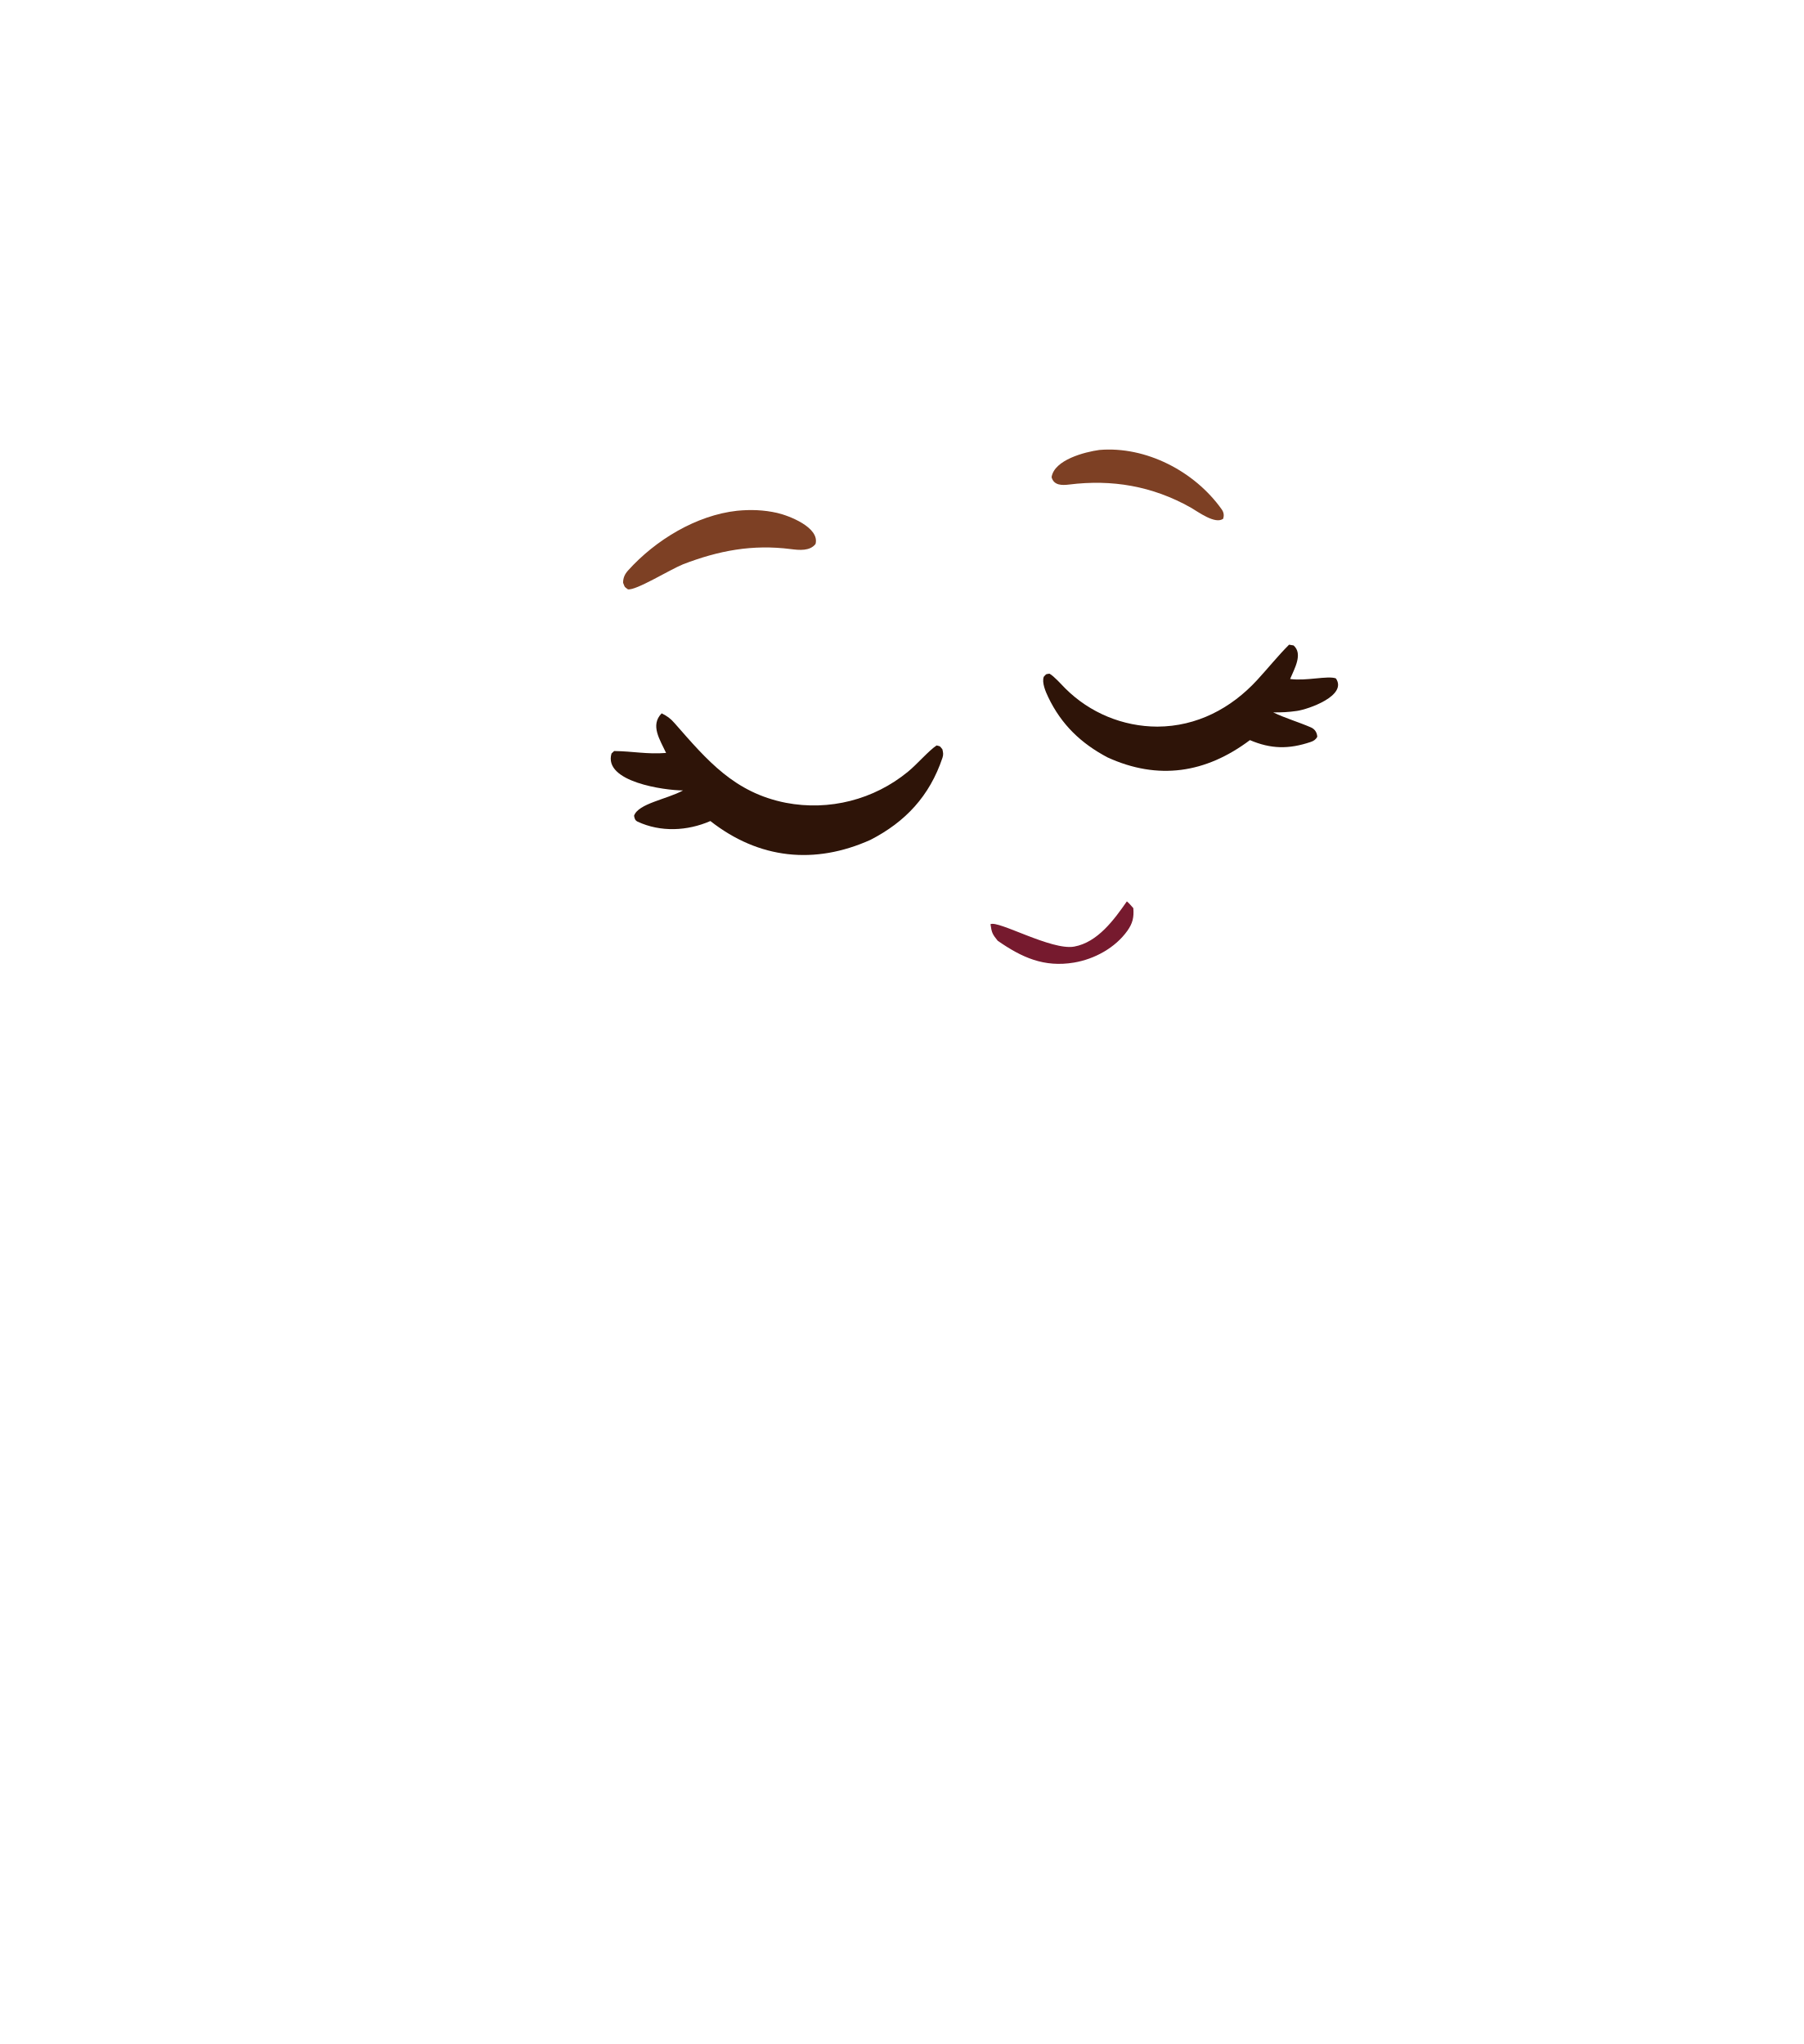
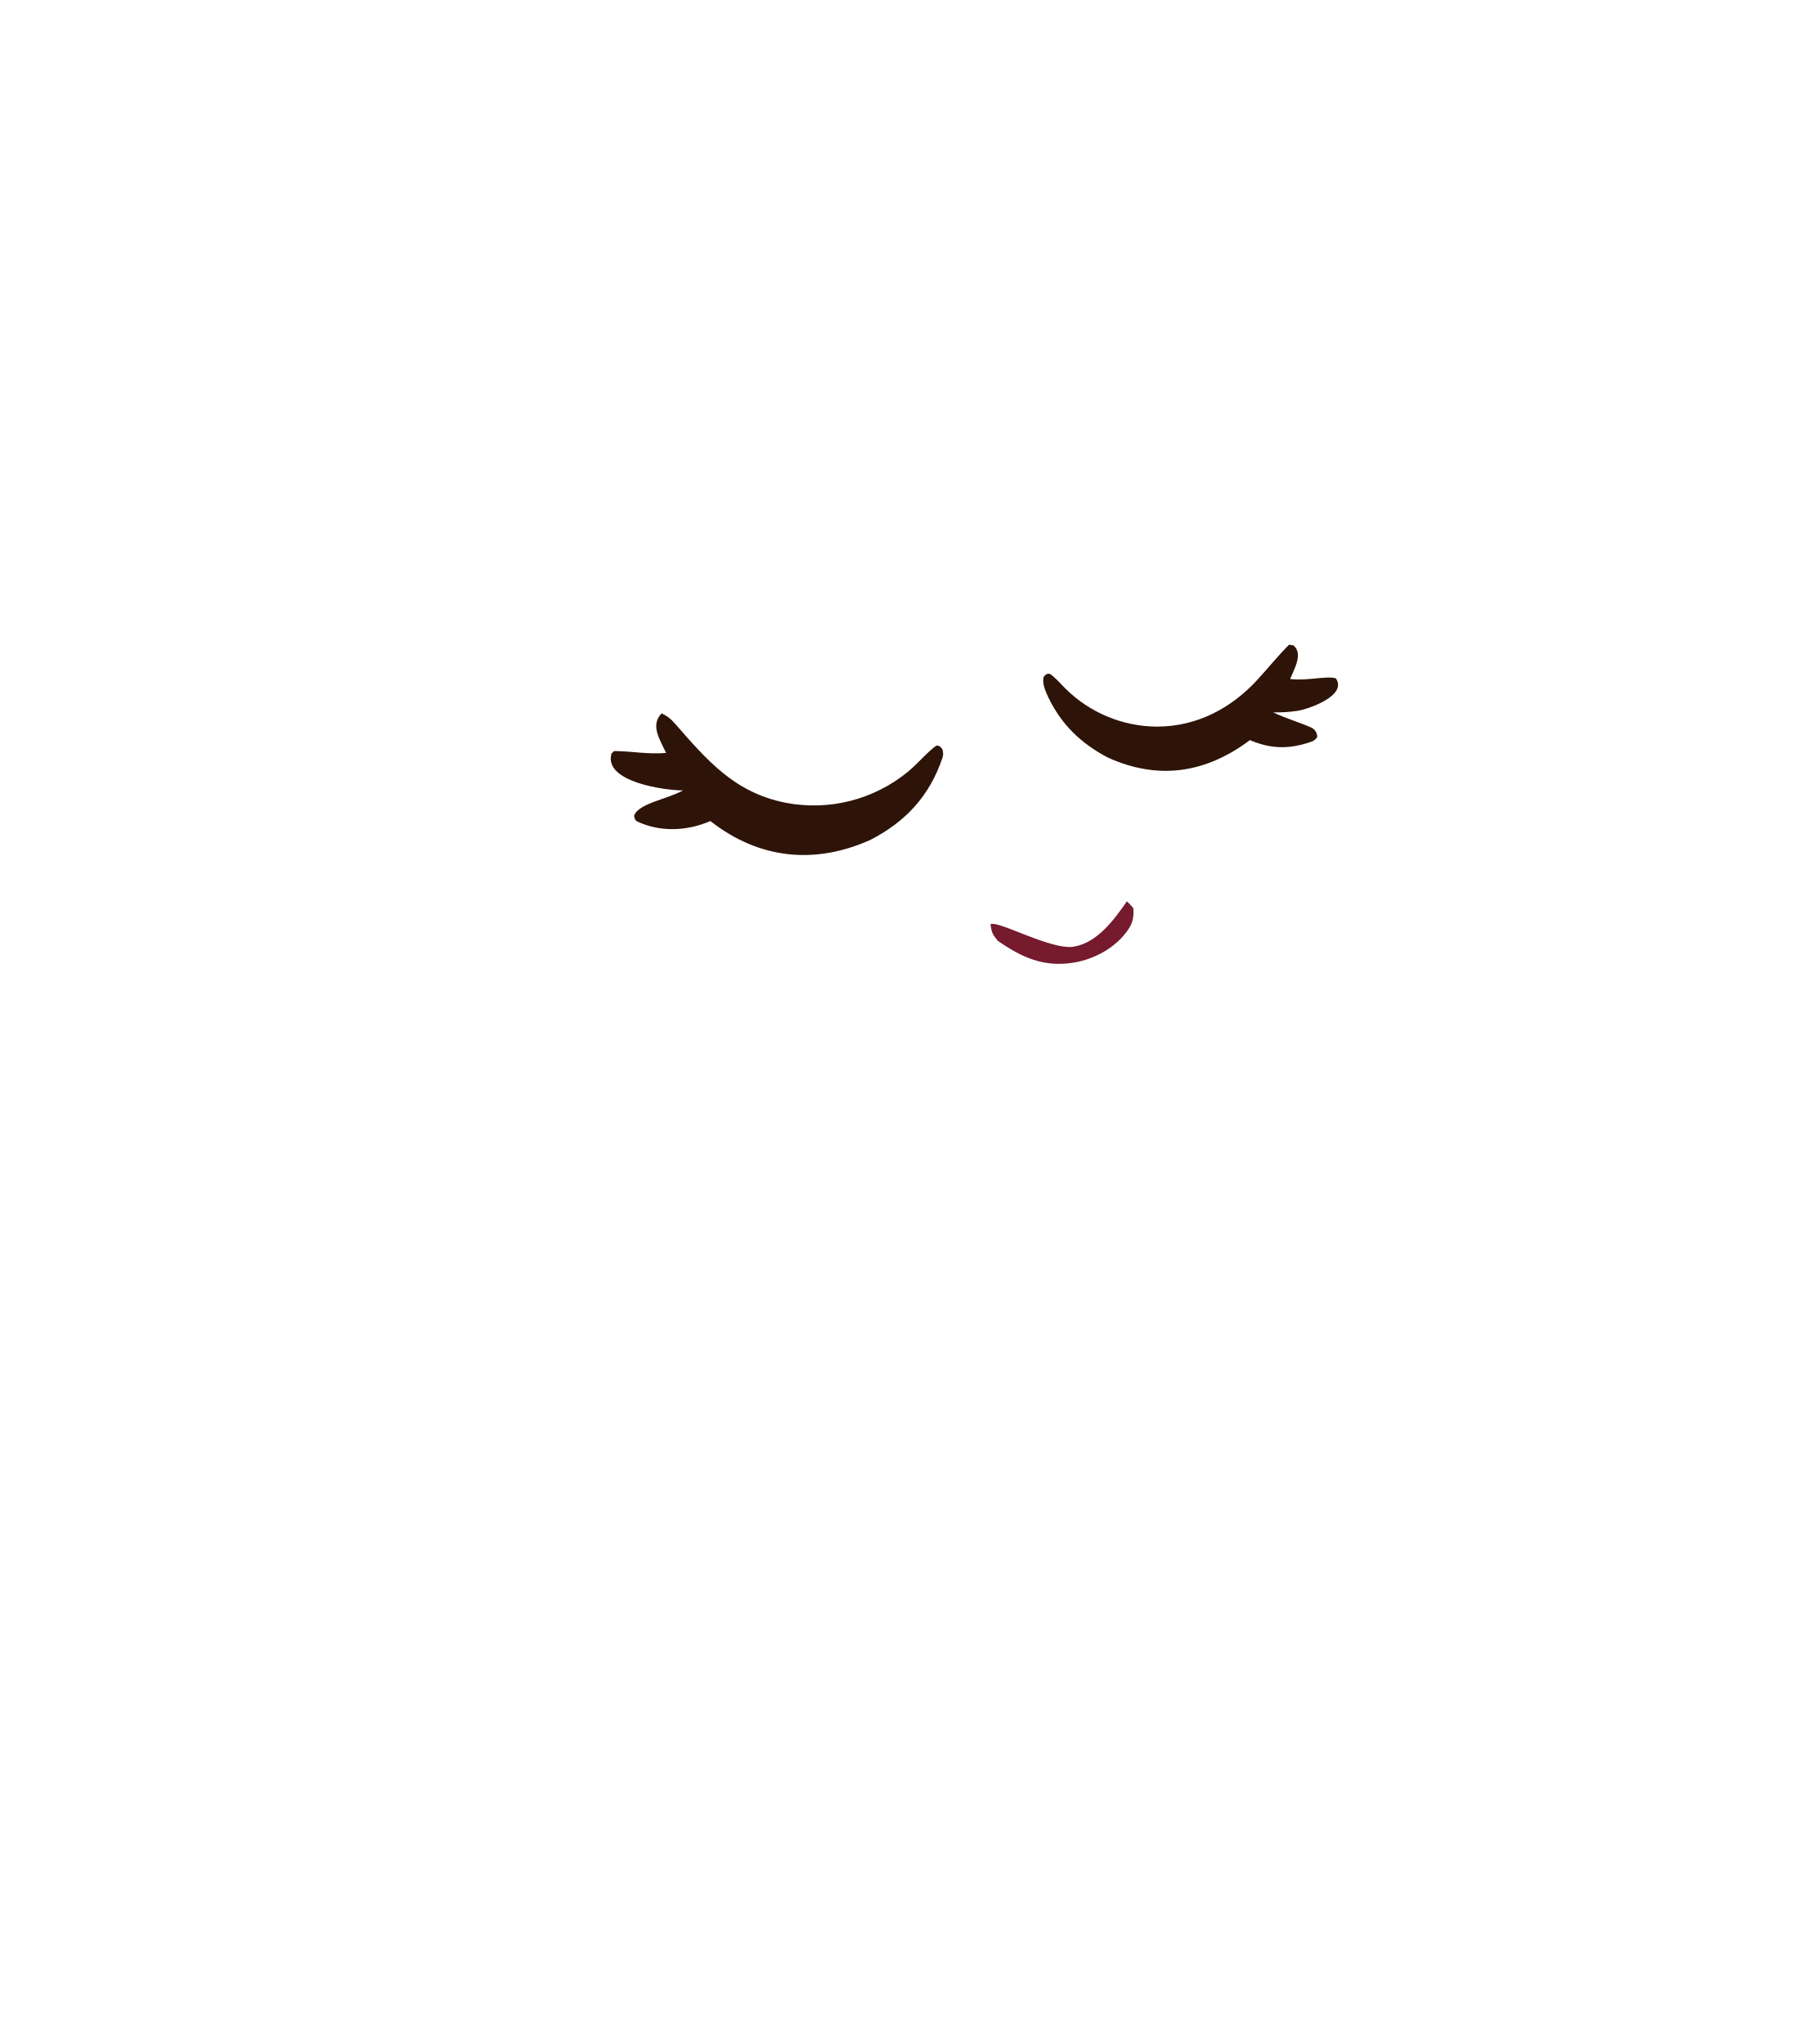
<svg xmlns="http://www.w3.org/2000/svg" width="1178" height="1335" viewBox="0 0 1178 1335" fill="none">
  <path d="M432.063 465.9C435.731 467.746 437.749 469.177 440.498 472.319C461.861 496.705 479.529 517.695 513.183 524.333C541.447 529.753 570.656 522.318 592.889 504.037C598.819 499.211 606.313 490.388 611.602 486.866C614.4 487.602 613.382 487.035 615.367 489.363C615.882 491.514 616.141 492.801 615.437 494.901C607.035 519.956 591.187 536.806 568.435 548.525C531.995 564.9 495.587 561.124 463.866 536.247C448.881 542.784 431.404 543.647 416.374 536.653C414.601 535.832 414.319 534.393 414.047 532.767C416.795 524.774 435.472 522.039 446.019 516.264C434.029 516.222 393.83 510.709 399.317 492.124C399.807 491.675 400.379 491.141 401.035 490.523C413.32 490.65 422.477 492.767 434.948 491.768C431.013 483.224 424.384 473.69 432.063 465.9Z" fill="#2E1408" />
-   <path d="M481.324 333.594C490.128 332.732 498.723 333.027 507.394 334.981C515.131 336.724 535.355 344.484 532.551 355.276C528.882 360.043 521.9 359.332 516.452 358.637C491.367 355.42 469.374 359.56 445.93 368.595C437.024 372.253 415.266 385.809 410.027 384.911C407.374 382.896 408.251 383.946 406.871 380.61C406.911 377.35 407.96 375.005 410.147 372.575C428.077 352.659 454.753 336.5 481.324 333.594Z" fill="#7D4024" />
  <path d="M841.759 421.06L844.698 421.559C851.004 427.074 845.173 436.88 842.447 443.461C852.711 444.957 867.062 441.126 872.327 443.075C880.046 454.332 854.35 463.262 846.895 464.327C841.11 465.159 837.167 465.317 831.381 465.287C839.546 469.17 847.741 471.497 855.989 475.063C858.618 476.204 860.023 478.448 860.181 481.251C859.139 483.049 857.9 483.917 855.899 484.59C841.48 489.47 829.818 489.198 816.192 483.396C787.407 505.003 756.296 509.808 723.153 494.653C705.947 485.534 693.107 473.325 684.534 455.428C682.835 451.877 680.176 445.818 681.581 442.01C683.568 439.933 682.571 440.446 685.312 439.993C688.356 441.693 692.994 446.981 695.683 449.678C711.65 465.589 733.252 474.534 755.783 474.579C781.508 474.466 803.82 462.711 820.883 444.186C827.862 436.608 834.569 428.253 841.759 421.06Z" fill="#2E1408" />
-   <path d="M717.864 293.881C748.213 291.282 780.094 307.76 797.776 332.699C799.166 334.656 799.377 336.605 798.758 338.796C793.554 342.664 782.572 334.399 777.488 331.468C752.337 317.363 726.127 312.996 698.181 316.464C693.415 317.053 688.158 317.098 686.678 311.674C688.4 300.284 708.423 295.179 717.864 293.881Z" fill="#7D4024" />
  <path d="M735.839 588.719C737.364 589.926 738.716 591.692 740.05 593.129C740.546 599.134 739.631 603.052 736.144 607.957C728.197 619.084 714.686 626.446 701.327 628.69C681.68 631.991 667.083 625.279 651.494 614.43C647.988 610.089 647.568 609.148 646.787 603.622C651.799 600.94 686.673 620.934 701.442 618.251C716.782 615.463 727.511 600.668 735.839 588.719Z" fill="#761A2E" />
</svg>
